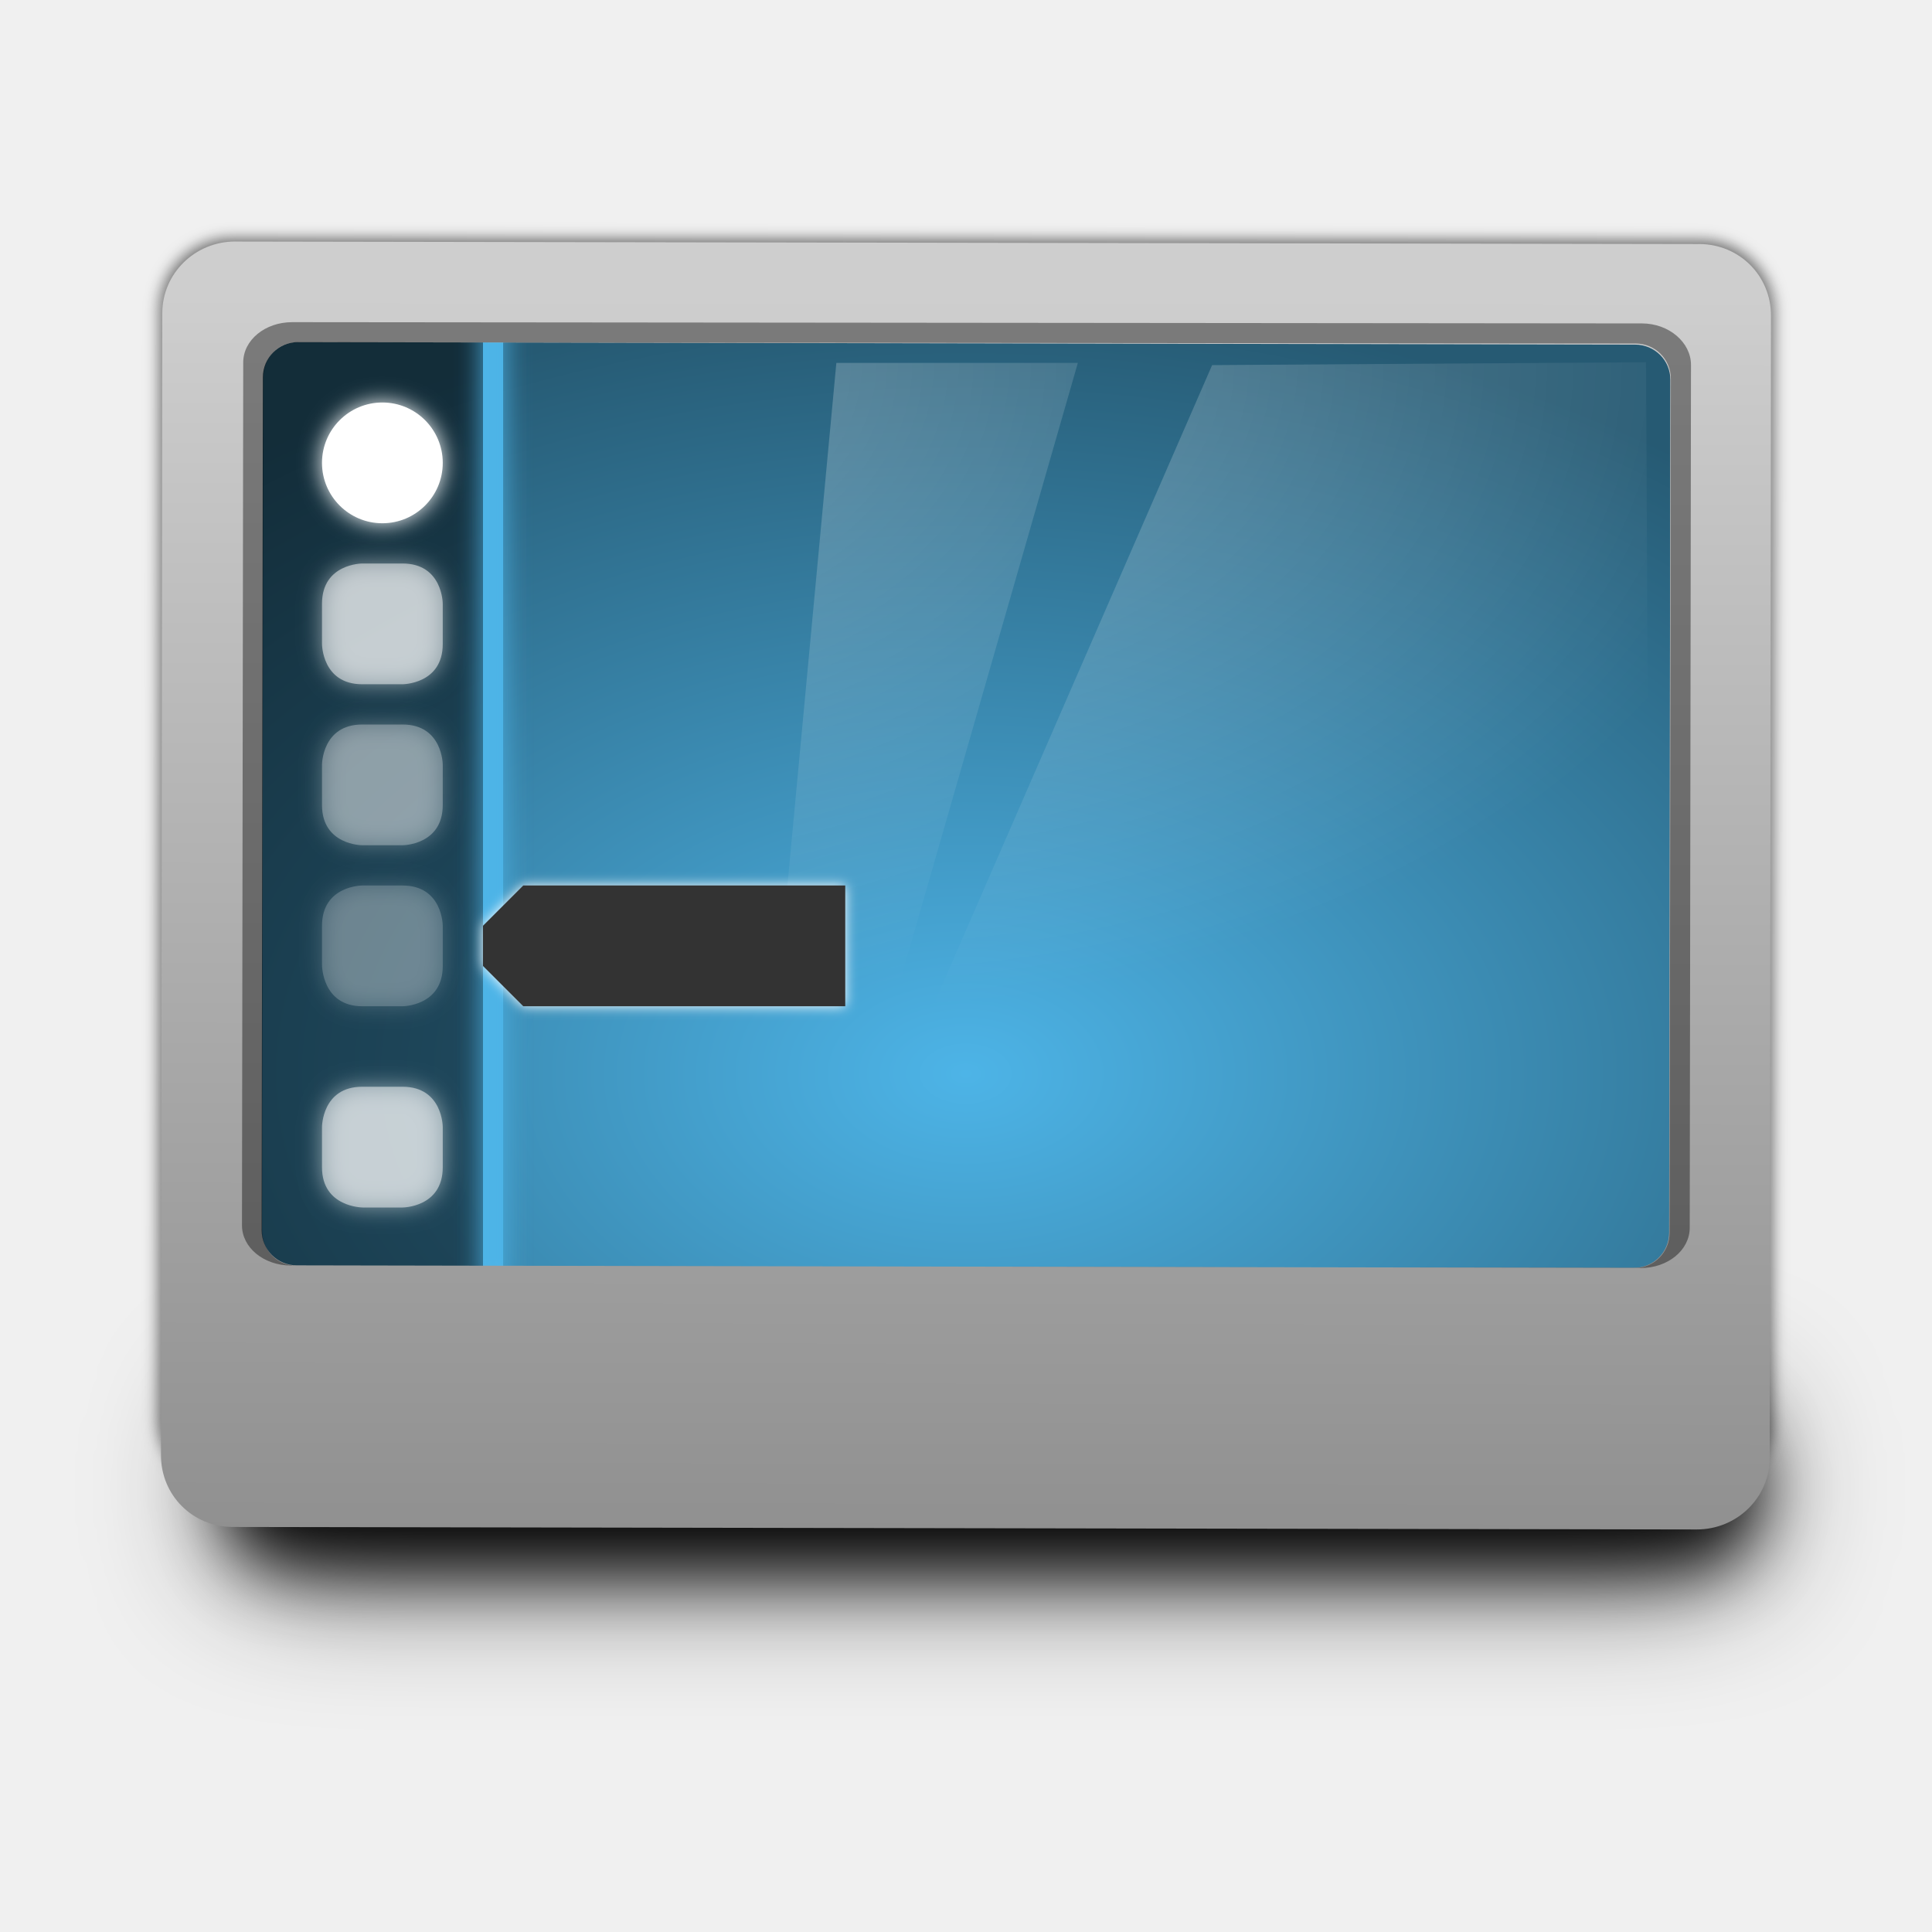
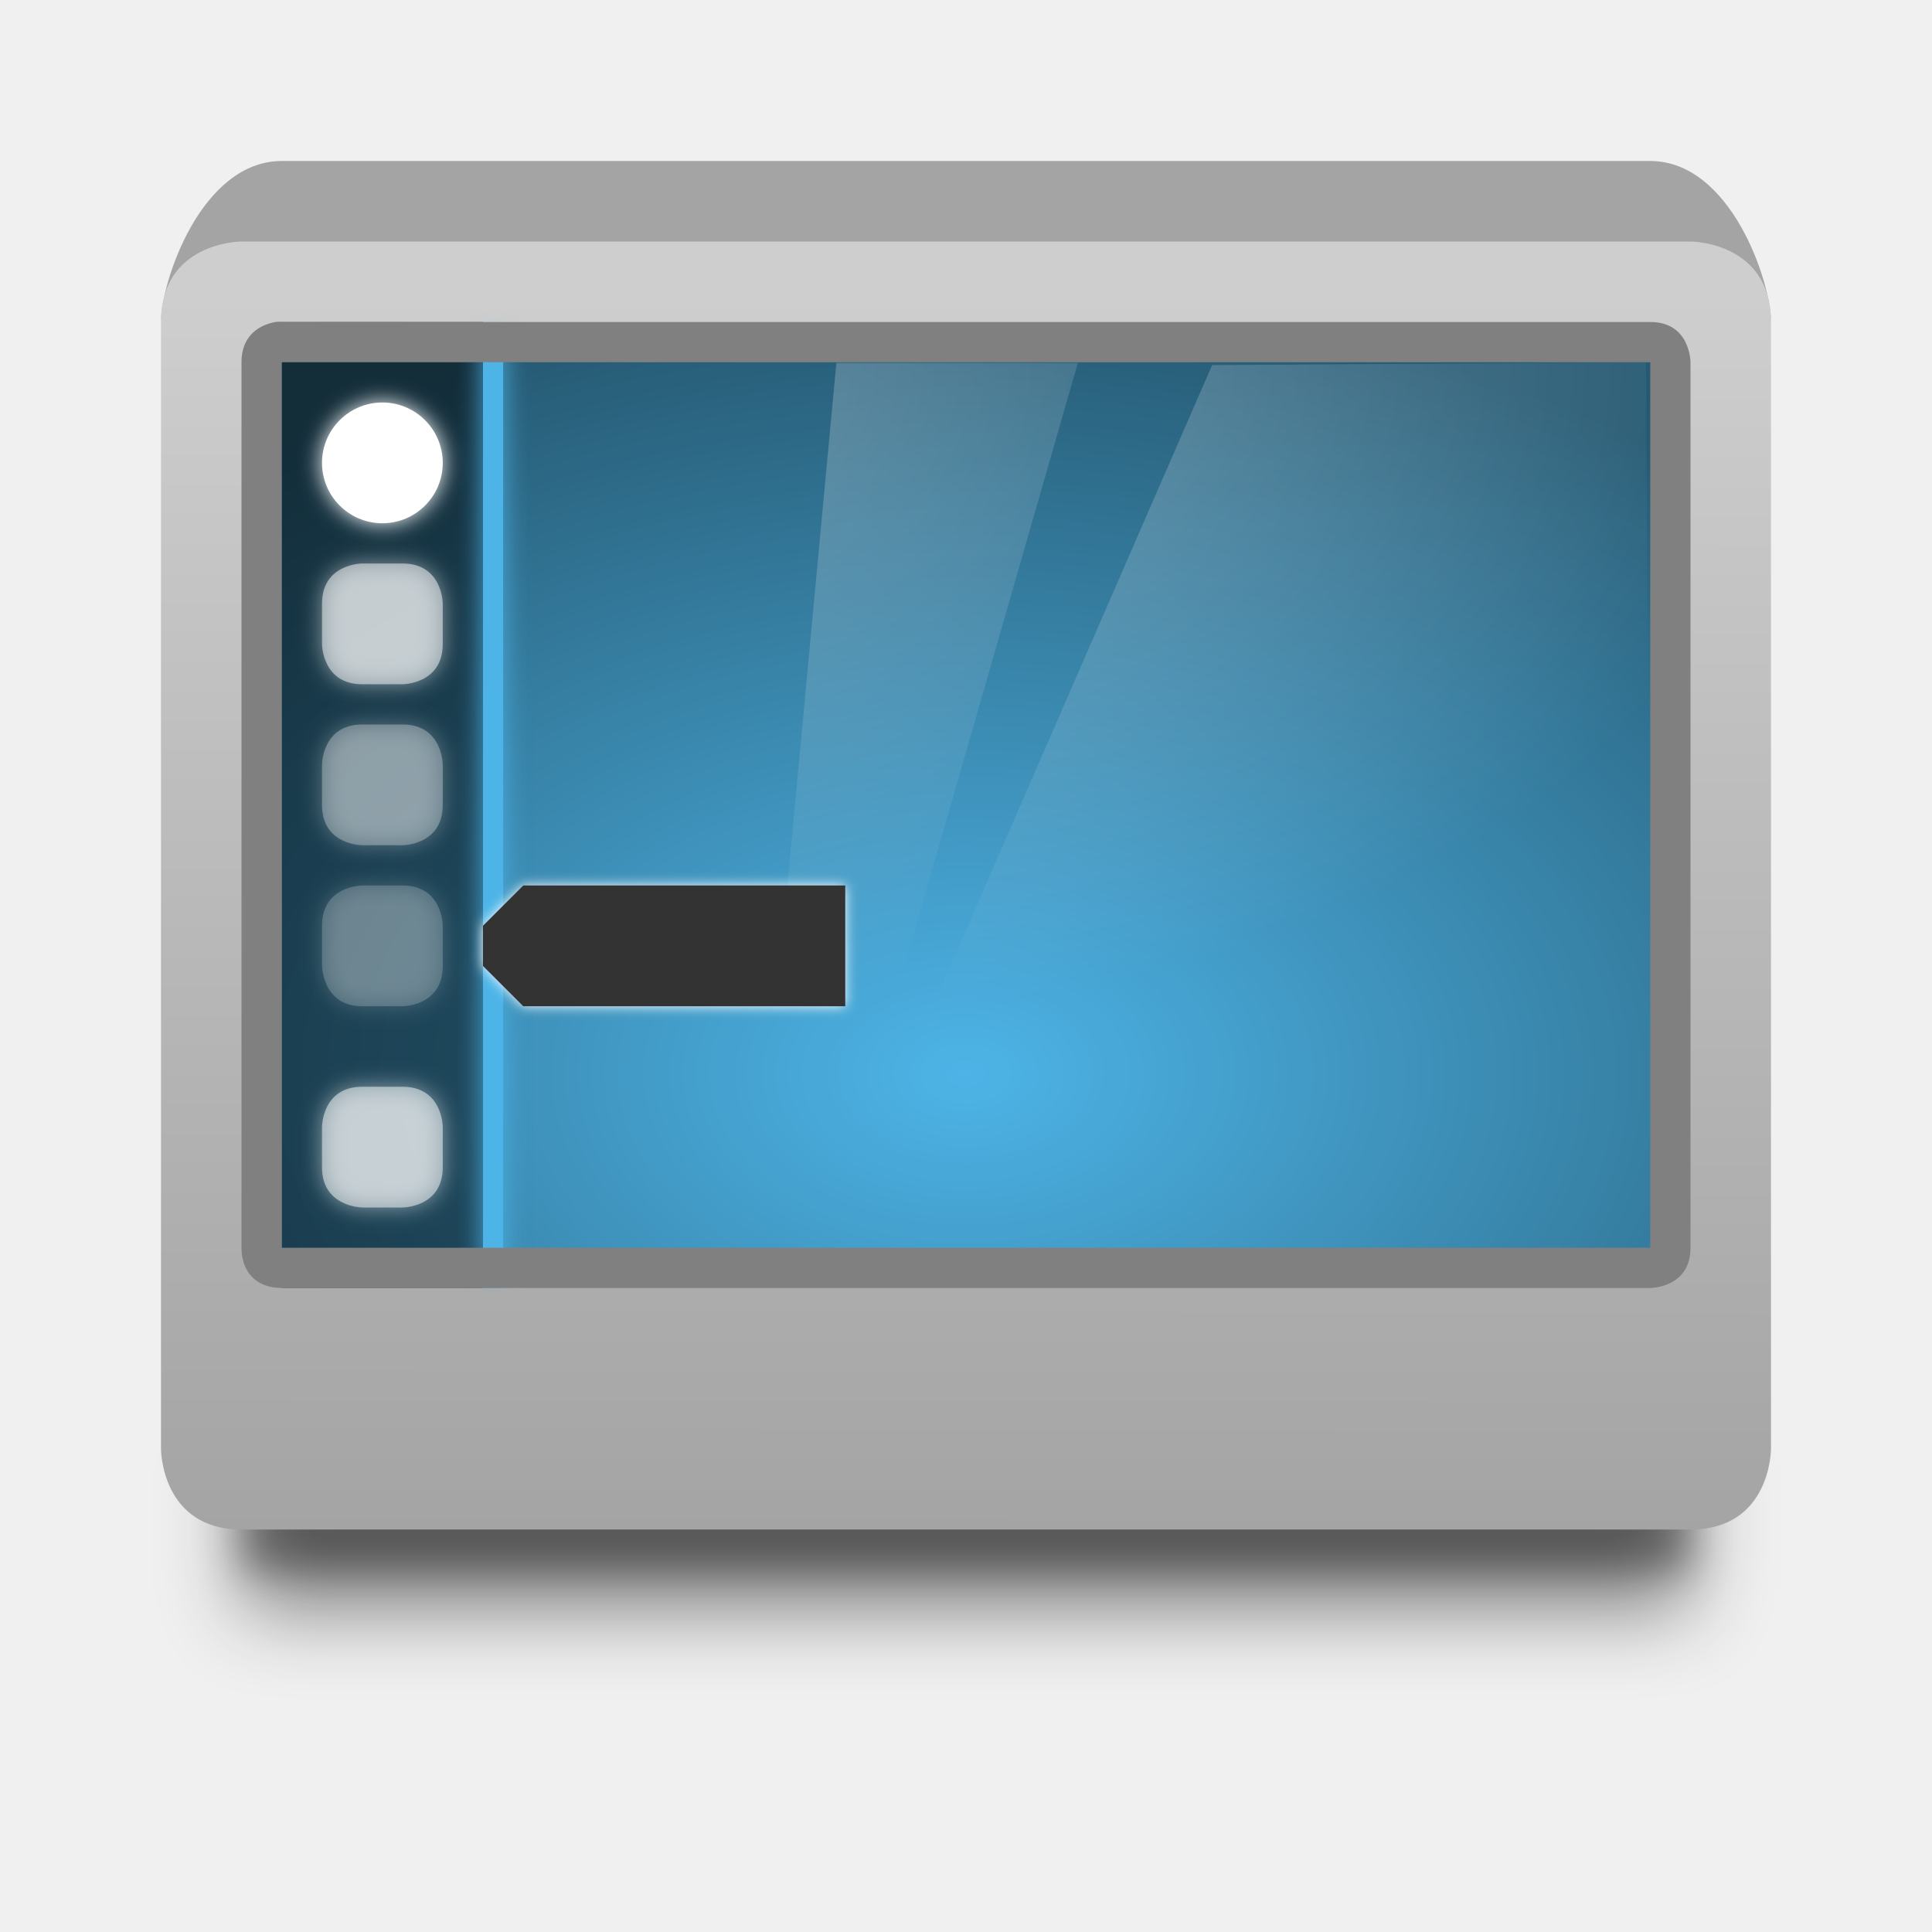
<svg xmlns="http://www.w3.org/2000/svg" xmlns:xlink="http://www.w3.org/1999/xlink" width="48" height="48" id="svg2985" version="1.1">
  <defs id="defs2987">
    <linearGradient id="linearGradient4195">
      <stop id="stop4197" offset="0" style="stop-color:#df5e28;stop-opacity:0.941;" />
      <stop id="stop4199" offset="1" style="stop-color:#1a1716;stop-opacity:0.941" />
    </linearGradient>
-     <filter color-interpolation-filters="sRGB" id="filter11507">
-       <feGaussianBlur stdDeviation="1.056" id="feGaussianBlur11509" />
-     </filter>
    <linearGradient id="linearGradient10954">
      <stop style="stop-color:#909090;stop-opacity:1;" offset="0" id="stop10956" />
      <stop style="stop-color:#cecece;stop-opacity:1" offset="1" id="stop10958" />
    </linearGradient>
    <linearGradient id="linearGradient10938">
      <stop style="stop-color:#dadada;stop-opacity:1" offset="0" id="stop10940" />
      <stop style="stop-color:#f6f6f5;stop-opacity:1" offset="1" id="stop10942" />
    </linearGradient>
    <linearGradient id="linearGradient11438">
      <stop style="stop-color:#babdb6;stop-opacity:1;" offset="0" id="stop11440" />
      <stop style="stop-color:#4a4d46;stop-opacity:1" offset="1" id="stop11442" />
    </linearGradient>
    <linearGradient id="linearGradient10966">
      <stop style="stop-color:#ffffff;stop-opacity:1;" offset="0" id="stop10968" />
      <stop style="stop-color:#f0f0f0;stop-opacity:1" offset="1" id="stop10970" />
    </linearGradient>
    <linearGradient id="linearGradient11473">
      <stop style="stop-color:#4db4e7;stop-opacity:1;" offset="0" id="stop11475" />
      <stop id="stop4036" offset="1" style="stop-color:#265a73;stop-opacity:1;" />
    </linearGradient>
    <linearGradient id="linearGradient4788">
      <stop id="stop4790" offset="0" style="stop-color:#ffffff;stop-opacity:1;" />
      <stop id="stop4792" offset="1" style="stop-color:#ffffff;stop-opacity:0;" />
    </linearGradient>
    <radialGradient xlink:href="#linearGradient12771" id="radialGradient12777" cx="144.167" cy="129.174" fx="144.167" fy="129.174" r="97.906" gradientTransform="matrix(1.16579,-0.05054328,0.0329754,0.746793,-28.16094,39.99441)" gradientUnits="userSpaceOnUse" />
    <linearGradient id="linearGradient12771">
      <stop style="stop-color:#ffffff;stop-opacity:1;" offset="0" id="stop12773" />
      <stop style="stop-color:#ffffff;stop-opacity:0;" offset="1" id="stop12775" />
    </linearGradient>
    <radialGradient xlink:href="#linearGradient12771" id="radialGradient3521" cx="144.167" cy="129.174" fx="144.167" fy="129.174" r="97.906" gradientTransform="matrix(1.16579,-0.05054328,0.0329754,0.746793,-28.16094,39.99441)" gradientUnits="userSpaceOnUse" />
    <radialGradient xlink:href="#linearGradient12771" id="radialGradient3529" cx="144.167" cy="129.174" fx="144.167" fy="129.174" r="97.906" gradientTransform="matrix(1.16579,-0.05054328,0.0329754,0.746793,-28.16094,39.99441)" gradientUnits="userSpaceOnUse" />
    <radialGradient xlink:href="#linearGradient12771" id="radialGradient3537" cx="144.167" cy="129.174" fx="144.167" fy="129.174" r="97.906" gradientTransform="matrix(1.16579,-0.05054328,0.0329754,0.746793,-28.16094,39.99441)" gradientUnits="userSpaceOnUse" />
    <radialGradient xlink:href="#linearGradient12771" id="radialGradient3545" cx="144.167" cy="129.174" fx="144.167" fy="129.174" r="97.906" gradientTransform="matrix(1.16579,-0.05054328,0.0329754,0.746793,-28.16094,39.99441)" gradientUnits="userSpaceOnUse" />
    <radialGradient xlink:href="#linearGradient12771" id="radialGradient3553" cx="144.167" cy="129.174" fx="144.167" fy="129.174" r="97.906" gradientTransform="matrix(1.16579,-0.05054328,0.0329754,0.746793,-28.16094,39.99441)" gradientUnits="userSpaceOnUse" />
    <radialGradient xlink:href="#linearGradient12771" id="radialGradient3561" cx="144.167" cy="129.174" fx="144.167" fy="129.174" r="97.906" gradientTransform="matrix(1.16579,-0.05054328,0.0329754,0.746793,-28.16094,39.99441)" gradientUnits="userSpaceOnUse" />
    <radialGradient xlink:href="#linearGradient12771" id="radialGradient3569" cx="144.167" cy="129.174" fx="144.167" fy="129.174" r="97.906" gradientTransform="matrix(1.16579,-0.05054328,0.0329754,0.746793,-28.16094,39.99441)" gradientUnits="userSpaceOnUse" />
    <radialGradient xlink:href="#linearGradient12771" id="radialGradient3577" cx="144.167" cy="129.174" fx="144.167" fy="129.174" r="97.906" gradientTransform="matrix(1.16579,-0.05054328,0.0329754,0.746793,-28.16094,39.99441)" gradientUnits="userSpaceOnUse" />
    <radialGradient xlink:href="#linearGradient12771" id="radialGradient3585" cx="144.167" cy="129.174" fx="144.167" fy="129.174" r="97.906" gradientTransform="matrix(1.16579,-0.05054328,0.0329754,0.746793,-28.16094,39.99441)" gradientUnits="userSpaceOnUse" />
    <radialGradient xlink:href="#linearGradient12771" id="radialGradient3593" cx="144.167" cy="129.174" fx="144.167" fy="129.174" r="97.906" gradientTransform="matrix(1.16579,-0.05054328,0.0329754,0.746793,-28.16094,39.99441)" gradientUnits="userSpaceOnUse" />
    <radialGradient xlink:href="#linearGradient12771" id="radialGradient3601" cx="144.167" cy="129.174" fx="144.167" fy="129.174" r="97.906" gradientTransform="matrix(1.16579,-0.05054328,0.0329754,0.746793,-28.16094,39.99441)" gradientUnits="userSpaceOnUse" />
    <radialGradient r="97.906" fy="129.174" fx="144.167" cy="129.174" cx="144.167" gradientTransform="matrix(1.16579,-0.05054328,0.0329754,0.746793,-28.16094,39.99441)" gradientUnits="userSpaceOnUse" id="radialGradient3665" xlink:href="#linearGradient12771" />
    <radialGradient xlink:href="#linearGradient10966" id="radialGradient3348" gradientUnits="userSpaceOnUse" gradientTransform="matrix(0.1709132,2.3948575e-4,-1.885288e-4,0.1345469,-0.8241495,18.42583)" cx="149.565" cy="258.761" fx="149.565" fy="258.761" r="116.231" />
    <linearGradient xlink:href="#linearGradient10938" id="linearGradient3355" gradientUnits="userSpaceOnUse" gradientTransform="matrix(0.1760192,0,0,0.1798063,-1.587065,12.33736)" x1="134.833" y1="68.529" x2="171.903" y2="206.876" />
    <linearGradient xlink:href="#linearGradient11438" id="linearGradient3357" gradientUnits="userSpaceOnUse" x1="184.951" y1="149.21" x2="185.071" y2="236.397" gradientTransform="matrix(0.1798054,0,0,0.1798054,-0.6386018,10.85333)" />
    <radialGradient xlink:href="#linearGradient12771" id="radialGradient3387" gradientUnits="userSpaceOnUse" gradientTransform="matrix(1.16579,-0.05054328,0.0329754,0.746793,-28.16094,39.99441)" cx="144.167" cy="129.174" fx="144.167" fy="129.174" r="97.906" />
    <radialGradient xlink:href="#linearGradient4788" id="radialGradient3404" gradientUnits="userSpaceOnUse" gradientTransform="matrix(-1.824376,0.00876531,-0.00620867,-1.307801,609.5291,98.0673)" cx="326.021" cy="58" fx="326.021" fy="58" r="12.5" />
    <radialGradient xlink:href="#linearGradient4788" id="radialGradient3407" gradientUnits="userSpaceOnUse" gradientTransform="matrix(-1.888202,0.00857771,-0.00642588,-1.279811,636.8603,96.52335)" cx="326.021" cy="58" fx="326.021" fy="58" r="12.5" />
    <radialGradient xlink:href="#linearGradient11473" id="radialGradient4014" gradientUnits="userSpaceOnUse" gradientTransform="matrix(0.2708409,0,0,0.1777665,-16.45829,8.840227)" cx="149.565" cy="190.137" fx="149.565" fy="190.137" r="108.515" />
    <linearGradient xlink:href="#linearGradient10954" id="linearGradient4020" gradientUnits="userSpaceOnUse" gradientTransform="matrix(0.1696838,2.3939518e-4,-2.3776336e-4,0.1708486,-1.344677,13.52782)" x1="141.315" y1="237.286" x2="141.315" y2="57.029" />
    <radialGradient xlink:href="#linearGradient4195-5" id="radialGradient3889" gradientUnits="userSpaceOnUse" gradientTransform="matrix(0.2031251,-0.08812329,0.1236326,0.3357866,-42.38554,-18.85971)" cx="189.702" cy="230.104" fx="189.702" fy="230.104" r="108.515" />
    <linearGradient id="linearGradient4195-5">
      <stop id="stop4197-5" offset="0" style="stop-color:#ff5200;stop-opacity:1;" />
      <stop id="stop4199-9" offset="1" style="stop-color:#1a1716;stop-opacity:0.941" />
    </linearGradient>
-     <filter color-interpolation-filters="sRGB" id="filter3916" x="-0.12" width="1.24" y="-0.12" height="1.24">
-       <feGaussianBlur stdDeviation="0.1" id="feGaussianBlur3918" />
-     </filter>
-     <filter id="filter3856" x="-0.039" width="1.077" y="-0.135" height="1.27">
-       <feGaussianBlur stdDeviation="0.113" id="feGaussianBlur3858" />
-     </filter>
-     <filter id="filter4586" x="-0.114" width="1.228" y="-0.114" height="1.228">
-       <feGaussianBlur stdDeviation="0.095" id="feGaussianBlur4588" />
-     </filter>
-     <filter id="filter4590" x="-0.114" width="1.228" y="-0.114" height="1.228">
-       <feGaussianBlur stdDeviation="0.095" id="feGaussianBlur4592" />
-     </filter>
-     <filter id="filter4594" x="-0.114" width="1.228" y="-0.114" height="1.228">
-       <feGaussianBlur stdDeviation="0.095" id="feGaussianBlur4596" />
-     </filter>
-     <filter id="filter4598" x="-0.114" width="1.228" y="-0.114" height="1.228">
-       <feGaussianBlur stdDeviation="0.095" id="feGaussianBlur4600" />
-     </filter>
-     <filter id="filter4602" x="-0.114" width="1.228" y="-0.114" height="1.228">
-       <feGaussianBlur stdDeviation="0.095" id="feGaussianBlur4604" />
-     </filter>
-     <filter id="filter4606" x="-0.114" width="1.228" y="-0.114" height="1.228">
-       <feGaussianBlur stdDeviation="0.095" id="feGaussianBlur4608" />
-     </filter>
-     <filter color-interpolation-filters="sRGB" id="filter11490-5-0-0" x="-0.107" width="1.214" y="-1.352" height="3.703">
-       <feGaussianBlur stdDeviation="1.83" id="feGaussianBlur11492-5-8-6" />
-     </filter>
-     <filter color-interpolation-filters="sRGB" id="filter11472-2-8-5" x="-0.052" width="1.104" y="-0.655" height="2.311">
-       <feGaussianBlur stdDeviation="0.887" id="feGaussianBlur11474-3-4-5" />
-     </filter>
    <filter id="filter4713" x="-1.53" width="4.06" y="-0.031" height="1.061">
      <feGaussianBlur stdDeviation="0.319" id="feGaussianBlur4715" />
    </filter>
    <filter color-interpolation-filters="sRGB" id="filter4112" x="-0.22" width="1.44" y="-0.22" height="1.44">
      <feGaussianBlur stdDeviation="0.275" id="feGaussianBlur4114" />
    </filter>
    <filter color-interpolation-filters="sRGB" id="filter4108" x="-0.22" width="1.44" y="-0.22" height="1.44">
      <feGaussianBlur stdDeviation="0.275" id="feGaussianBlur4110" />
    </filter>
    <filter color-interpolation-filters="sRGB" id="filter4104" x="-0.22" width="1.44" y="-0.22" height="1.44">
      <feGaussianBlur stdDeviation="0.275" id="feGaussianBlur4106" />
    </filter>
    <filter color-interpolation-filters="sRGB" id="filter4100" x="-0.22" width="1.44" y="-0.22" height="1.44">
      <feGaussianBlur stdDeviation="0.275" id="feGaussianBlur4102" />
    </filter>
    <filter color-interpolation-filters="sRGB" id="filter4096" x="-0.22" width="1.44" y="-0.22" height="1.44">
      <feGaussianBlur stdDeviation="0.183" id="feGaussianBlur4098" />
    </filter>
    <filter id="filter4701" x="-0.04" width="1.08" y="-0.12" height="1.24">
      <feGaussianBlur stdDeviation="0.15" id="feGaussianBlur4703" />
    </filter>
+     <filter color-interpolation-filters="sRGB" id="filter6306" x="-0.067" width="1.133" y="-0.6" height="2.2">
+       <feGaussianBlur stdDeviation="1" id="feGaussianBlur6308" />
+     </filter>
+     <filter color-interpolation-filters="sRGB" id="filter6294" x="-0.032" width="1.063" y="-0.57" height="2.14">
+       <feGaussianBlur stdDeviation="0.475" id="feGaussianBlur6296" />
+     </filter>
+     <linearGradient xlink:href="#linearGradient10954-4" id="linearGradient4020-4" gradientUnits="userSpaceOnUse" gradientTransform="matrix(0.1696838,2.3939518e-4,-2.3776336e-4,0.1708486,-1.344677,13.52781)" x1="141.315" y1="237.286" x2="141.315" y2="57.029" />
+     <linearGradient id="linearGradient10954-4">
+       <stop style="stop-color:#a4a4a4;stop-opacity:1;" offset="0" id="stop10956-8" />
+       <stop style="stop-color:#cecece;stop-opacity:1" offset="1" id="stop10958-8" />
+     </linearGradient>
  </defs>
  <g id="layer1" transform="translate(0,-16)">
-     <g id="g3990">
-       <rect transform="matrix(0.9216359,0,0,1,2.480738,-0.248838)" ry="1.625" rx="1.763" y="51.606" x="3.438" height="3.25" width="41.125" id="rect11476" style="color:#000000;fill:#000000;fill-opacity:1;fill-rule:nonzero;stroke:none;stroke-width:1;marker:none;visibility:visible;display:inline;overflow:visible;filter:url(#filter11490-5-0-0);enable-background:accumulate" />
-       <rect transform="matrix(0.9254159,0,0,1.065246,1.464686,-3.855101)" style="color:#000000;fill:#000000;fill-opacity:1;fill-rule:nonzero;stroke:none;stroke-width:1;marker:none;visibility:visible;display:inline;overflow:visible;filter:url(#filter11472-2-8-5);enable-background:accumulate" id="rect11446" width="41.125" height="3.25" x="4.437" y="51.731" rx="1.756" ry="1.525" />
-     </g>
-     <path style="opacity:0.5;fill:#4db4e7;fill-opacity:1;stroke:none" d="m 6,23 c -0.483,0 -1.013,0.762 -1,1 l 0,23 c 0,0.477 0.517,1 1,1 l 3,0 1,0 C 10,36 10,30.954 10,23 l -1,0 z" id="rect3064" />
-     <rect transform="matrix(0.1702639,2.3308569e-4,-2.3857596e-4,0.1663457,-1.431396,13.67281)" ry="10.788" rx="10.54" y="49.529" x="31.815" height="187" width="235.5" id="rect10522" style="opacity:0.556;color:#000000;fill:#000000;fill-opacity:1;fill-rule:nonzero;stroke:none;stroke-width:2;marker:none;visibility:visible;display:inline;overflow:visible;filter:url(#filter11507);enable-background:accumulate" />
+     <rect ry="0" y="52" x="6" height="4" width="36" id="rect6310" style="opacity:0.45;fill:#000000;fill-opacity:1;fill-rule:nonzero;stroke:none;filter:url(#filter6306)" />
+     <rect ry="1" rx="0" y="53" x="6" height="2" width="36" id="rect6312" style="opacity:0.35;fill:#000000;fill-opacity:1;fill-rule:nonzero;stroke:none;filter:url(#filter6294)" />
+     <path style="fill:#a4a4a4;fill-opacity:1;stroke:none;display:inline;enable-background:new" d="m 41,20 c 2,0 3,3 3,4 0,-0.554 -1,-1 -1,-1 l -38,0 c 0,0 -1,0.446 -1,1 0,-1 1,-4 3,-4 z" id="path6314" />
+     <path id="path6316" d="m 6,22 c 0,0 -2,0 -2,2 l 0,28 c 0,0 0,2 2,2 l 36,0 c 2,0 2,-2 2,-2 l 0,-28 c 0,-2 -2,-2 -2,-2 z" style="color:#000000;fill:url(#linearGradient4020-4);fill-opacity:1;fill-rule:nonzero;stroke:none;stroke-width:2;marker:none;visibility:visible;display:inline;overflow:visible;enable-background:accumulate" />
+     <path style="opacity:0.5;fill:#4db4e7;fill-opacity:1;stroke:none" d="m 8,24 c -0.483,0 -1.013,0.762 -1,1 l 0,22 c 0,0.477 0.517,1 1,1 l 1,0 1,0 C 10,36 10,31.954 10,24 l -1,0 z" id="rect3064" />
    <rect transform="matrix(0.999999,0.00141561,-0.00138697,0.999999,0,0)" ry="0.877" rx="0.872" y="24.489" x="6.565" height="22.953" width="34.971" id="rect10538" style="color:#000000;fill:url(#radialGradient4014);fill-opacity:1;fill-rule:nonzero;stroke:none;stroke-width:2;marker:none;visibility:visible;display:inline;overflow:visible;enable-background:accumulate" />
-     <path style="opacity:0.5;fill:#000000;fill-opacity:1;stroke:none" d="M 6,7 C 5.517,7 4.987,7.762 5,8 l 0,23 c 0,0.477 0.517,1 1,1 l 3,0 3,0 C 12,17 12,14.954 12,7 L 9,7 z" id="path3849" transform="translate(0,16)" />
-     <path style="fill:#4db4e7;fill-opacity:1;stroke:none" d="m 12,48 0.5,0 c 0,-10 0,-20 0,-25 L 12,23 c 0,8 0,4.745 0,25 z" id="path3059" />
-     <path id="path4203" d="m 12,48 0.5,0 c 0,-10 0,-20 0,-25 L 12,23 c 0,8 0,4.745 0,25 z" style="fill:#4db4e7;fill-opacity:1;stroke:none;filter:url(#filter4713)" />
-     <path style="color:#000000;fill:url(#linearGradient4020);fill-opacity:1;fill-rule:nonzero;stroke:none;stroke-width:2;marker:none;visibility:visible;display:inline;overflow:visible;enable-background:accumulate" d="m 5.844,22 c -0.994,-0.001 -1.811,0.787 -1.812,1.781 L 4,52.156 c -0.001,0.994 0.787,1.78 1.781,1.781 l 36.375,0.062 c 0.994,0.001 1.811,-0.787 1.812,-1.781 L 44,23.844 c 0.001,-0.994 -0.787,-1.78 -1.781,-1.781 l -36.375,-0.062 z m 1.562,2.5 33.219,0.062 c 0.483,6.84e-4 0.876,0.389 0.875,0.875 l -0.031,21.188 c -6.74e-4,0.486 -0.392,0.876 -0.875,0.875 L 7.375,47.437 C 6.892,47.437 6.499,47.048 6.5,46.562 l 0.031,-21.188 c 6.74e-4,-0.486 0.392,-0.876 0.875,-0.875 z" id="rect10524" />
-     <path style="opacity:0.4;color:#000000;fill:#000000;fill-opacity:1;fill-rule:nonzero;stroke:none;stroke-width:2;marker:none;visibility:visible;display:inline;overflow:visible;enable-background:accumulate" d="m 7.262,24.004 c -0.676,-9.51e-4 -1.218,0.444 -1.219,1 l -0.031,21.438 c -7.77e-4,0.556 0.543,0.999 1.219,1 l 0.125,0 c -0.483,-6.84e-4 -0.844,-0.389 -0.844,-0.875 l 0.031,-21.188 c 6.74e-4,-0.486 0.361,-0.876 0.844,-0.875 l 33.25,0.031 c 0.483,6.84e-4 0.876,0.389 0.875,0.875 l -0.031,21.219 c -6.74e-4,0.486 -0.392,0.876 -0.875,0.875 l 0.156,0 c 0.676,9.5e-4 1.218,-0.444 1.219,-1 l 0.031,-21.438 c 7.77e-4,-0.556 -0.543,-1.03 -1.219,-1.031 l -33.531,-0.031 z" id="rect10528" />
+     <path style="opacity:0.5;fill:#000000;fill-opacity:1;stroke:none" d="M 7,8 C 6.517,8 7,9 7,9 l 0,22 0,1 2,0 3,0 C 12,17 12,15.954 12,8 L 9,8 z" id="path3849" transform="translate(0,16)" />
+     <path style="fill:#4db4e7;fill-opacity:1;stroke:none" d="m 12,48 0.5,0 c 0,-10 0,-18.5 0,-23.5 l -0.5,0 c 0,8 0,3.245 0,23.5 z" id="path3059" />
+     <path id="path4203" d="m 12,47.5 0.5,0 c 0,-10 0,-18 0,-23 l -0.5,0 c 0,8 0,2.745 0,23 z" style="fill:#4db4e7;fill-opacity:1;stroke:none;filter:url(#filter4713)" />
    <path id="path10592" d="m 20.779,25.016 6,0 -4.486,15.605 -2.96,-0.161 z" style="opacity:0.3;fill:url(#radialGradient3404);fill-opacity:1;stroke:none;display:inline;enable-background:new" />
    <rect style="fill:none;fill-opacity:1;stroke:none" id="rect4189" width="16.705" height="23.776" x="6.718" y="7.253" rx="0.872" ry="0.877" transform="translate(0,16)" />
    <path style="opacity:0.3;fill:url(#radialGradient3407);fill-opacity:1;stroke:none;display:inline;enable-background:new" d="M 30.115,25.071 40.895,25 41,45.909 21,46 z" id="path10590" />
    <path id="path4191" d="m 12,40 0,-1 1,-1 8,0 0,3 -8,0 z" style="fill:#ffffff;fill-opacity:1;stroke:none;filter:url(#filter4701)" />
    <path style="fill:#333333;fill-opacity:1;stroke:none" d="m 12,40 0,-1 1,-1 8,0 0,3 -8,0 z" id="path3079" />
-     <path style="fill:#ffffff;fill-opacity:1;stroke:none" id="path3956" d="m 5,20 a 1,1 0 1 1 -2,0 1,1 0 1 1 2,0 z" transform="matrix(1.5,0,0,1.5,3.5,-2.5)" />
+     <path style="fill:#ffffff;fill-opacity:1;stroke:none" id="path3956" d="m 5,20 c 0,0.552 -0.448,1 -1,1 -0.552,0 -1,-0.448 -1,-1 0,-0.552 0.448,-1 1,-1 0.552,0 1,0.448 1,1 z" transform="matrix(1.5,0,0,1.5,3.5,-2.5)" />
    <path style="opacity:0.5;fill:#ffffff;fill-opacity:1;stroke:none" d="m 8,31 c 0,-1 1,-1 1,-1 l 1,0 c 1,0 1,1 1,1 l 0,1 c 0,1 -1,1 -1,1 L 9,33 C 8,33 8,32 8,32 z" id="rect3922" />
    <path style="opacity:0.3;fill:#ffffff;fill-opacity:1;stroke:none" d="m 9,34 1,0 c 1,0 1,1 1,1 l 0,1 c 0,1 -1,1 -1,1 l -1,0 c 0,0 -1,0 -1,-1 l 0,-1 c 0,0 0,-1 1,-1 z" id="rect3924" />
    <path style="opacity:0.2;fill:#ffffff;fill-opacity:1;stroke:none" d="m 8,39 c 0,-1 1,-1 1,-1 l 1,0 c 1,0 1,1 1,1 l 0,1 c 0,1 -1,1 -1,1 L 9,41 C 8,41 8,39.975 8,39.975 z" id="rect3926" />
    <path style="opacity:0.5;fill:#ffffff;fill-opacity:1;stroke:none" d="m 9,43 1,0 c 1,0 1,1 1,1 l 0,1 c 0,1 -1,1 -1,1 L 9.016,46 C 9.016,46 8,46 8,45 l 0,-1 c 0,0 0,-1 1,-1 z" id="rect3928" />
-     <path transform="matrix(1.5,0,0,1.5,3.5,-2.5)" d="m 5,20 a 1,1 0 1 1 -2,0 1,1 0 1 1 2,0 z" id="path4086" style="fill:#ffffff;fill-opacity:1;stroke:none;filter:url(#filter4096)" />
+     <path transform="matrix(1.5,0,0,1.5,3.5,-2.5)" d="m 5,20 c 0,0.552 -0.448,1 -1,1 -0.552,0 -1,-0.448 -1,-1 0,-0.552 0.448,-1 1,-1 0.552,0 1,0.448 1,1 z" id="path4086" style="fill:#ffffff;fill-opacity:1;stroke:none;filter:url(#filter4096)" />
    <path id="path4088" d="m 8,31 c 0,-1 1,-1 1,-1 l 1,0 c 1,0 1,1 1,1 l 0,1 c 0,1 -1,1 -1,1 L 9,33 C 8,33 8,32 8,32 z" style="opacity:0.5;fill:#ffffff;fill-opacity:1;stroke:none;filter:url(#filter4100)" />
    <path id="path4090" d="m 9,34 1,0 c 1,0 1,1 1,1 l 0,1 c 0,1 -1,1 -1,1 l -1,0 c 0,0 -1,0 -1,-1 l 0,-1 c 0,0 0,-1 1,-1 z" style="opacity:0.3;fill:#ffffff;fill-opacity:1;stroke:none;filter:url(#filter4104)" />
    <path id="path4092" d="m 8,39 c 0,-1 1,-1 1,-1 l 1,0 c 1,0 1,1 1,1 l 0,1 c 0,1 -1,1 -1,1 L 9,41 C 8,41 8,39.975 8,39.975 z" style="opacity:0.2;fill:#ffffff;fill-opacity:1;stroke:none;filter:url(#filter4108)" />
    <path id="path4094" d="m 9,43 1,0 c 1,0 1,1 1,1 l 0,1 c 0,1 -1,1 -1,1 L 9.016,46 C 9.016,46 8,46 8,45 l 0,-1 c 0,0 0,-1 1,-1 z" style="opacity:0.5;fill:#ffffff;fill-opacity:1;stroke:none;filter:url(#filter4112)" />
+     <path id="path6318" d="M 6.844,24 C 6.562,24.047 6,24.25 6,25 l 0,22 c -7.77e-4,0.556 0.324,0.999 1,1 l 34,0 c 0,0 1,0 1,-1 l 0,-22 c 0,0 0,-1 -1,-1 l -34,0 c 0,0 -0.062,-0.016 -0.156,0 z m 0.156,1 34,0 0,22 -34,0 0,-22 z" style="color:#000000;fill:#808080;fill-opacity:1;fill-rule:nonzero;stroke:none;stroke-width:2;marker:none;visibility:visible;display:inline;overflow:visible;enable-background:accumulate" />
  </g>
</svg>
